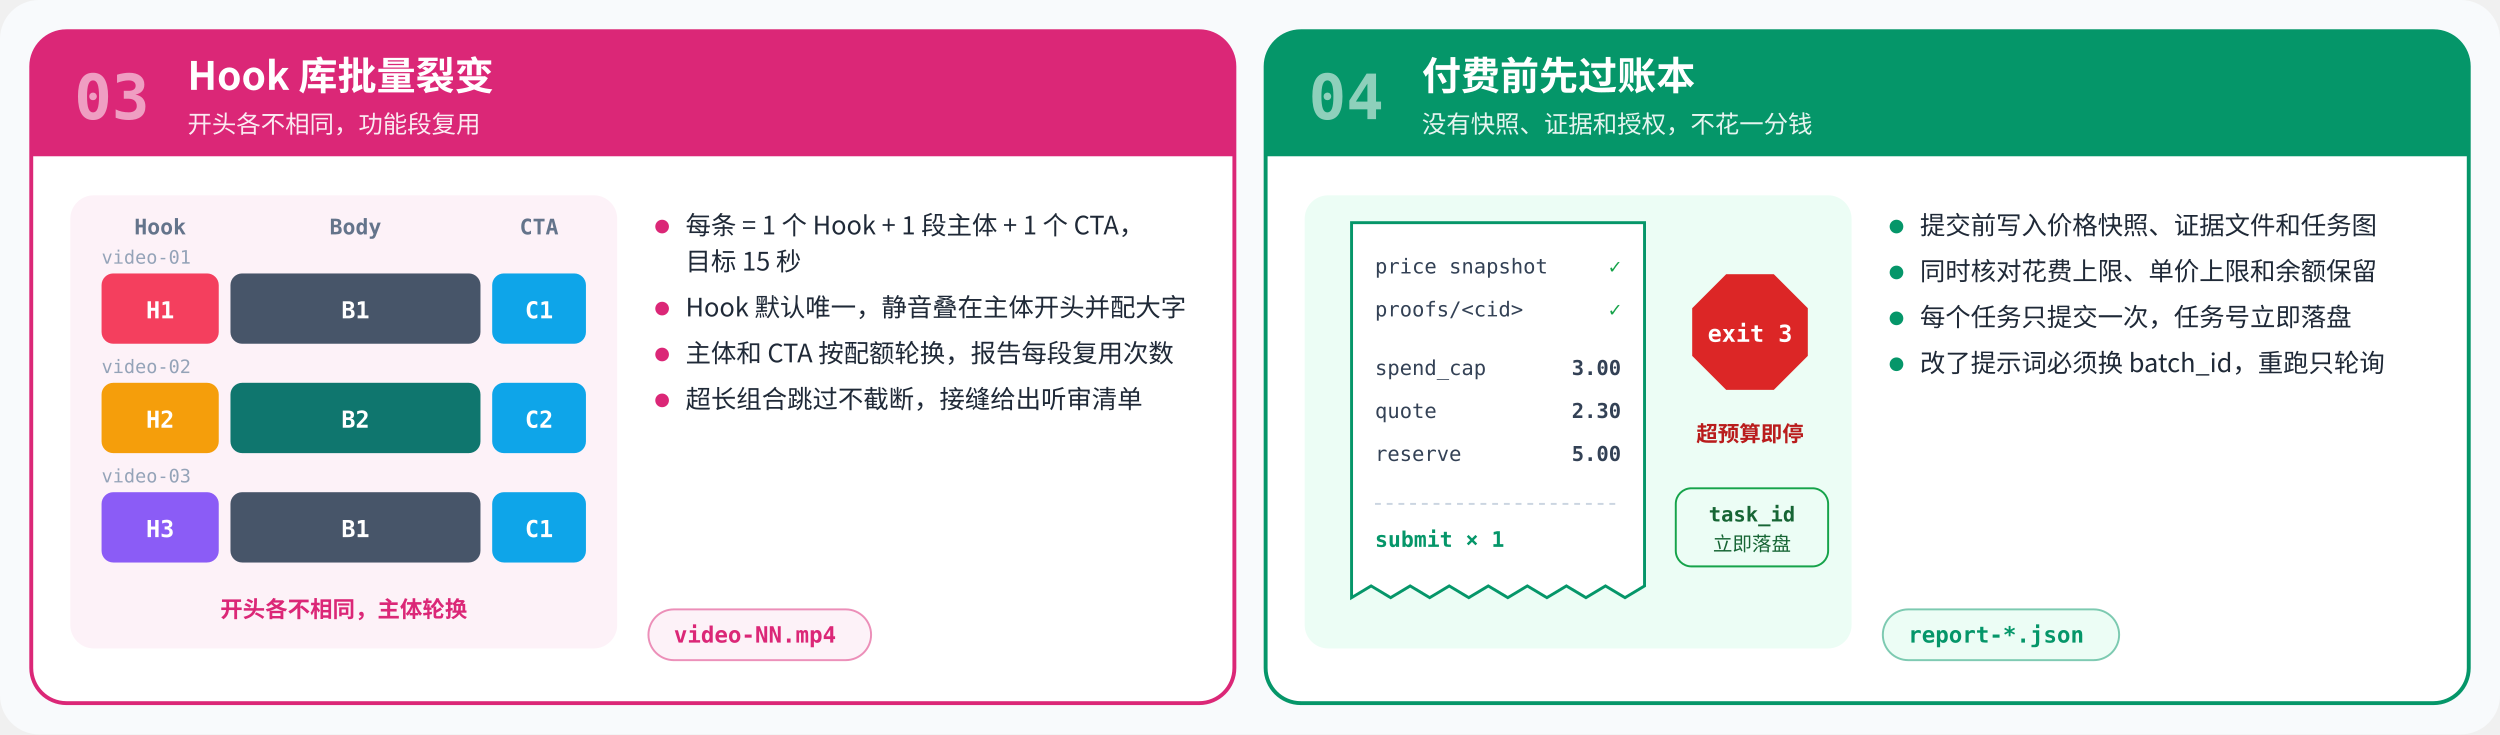
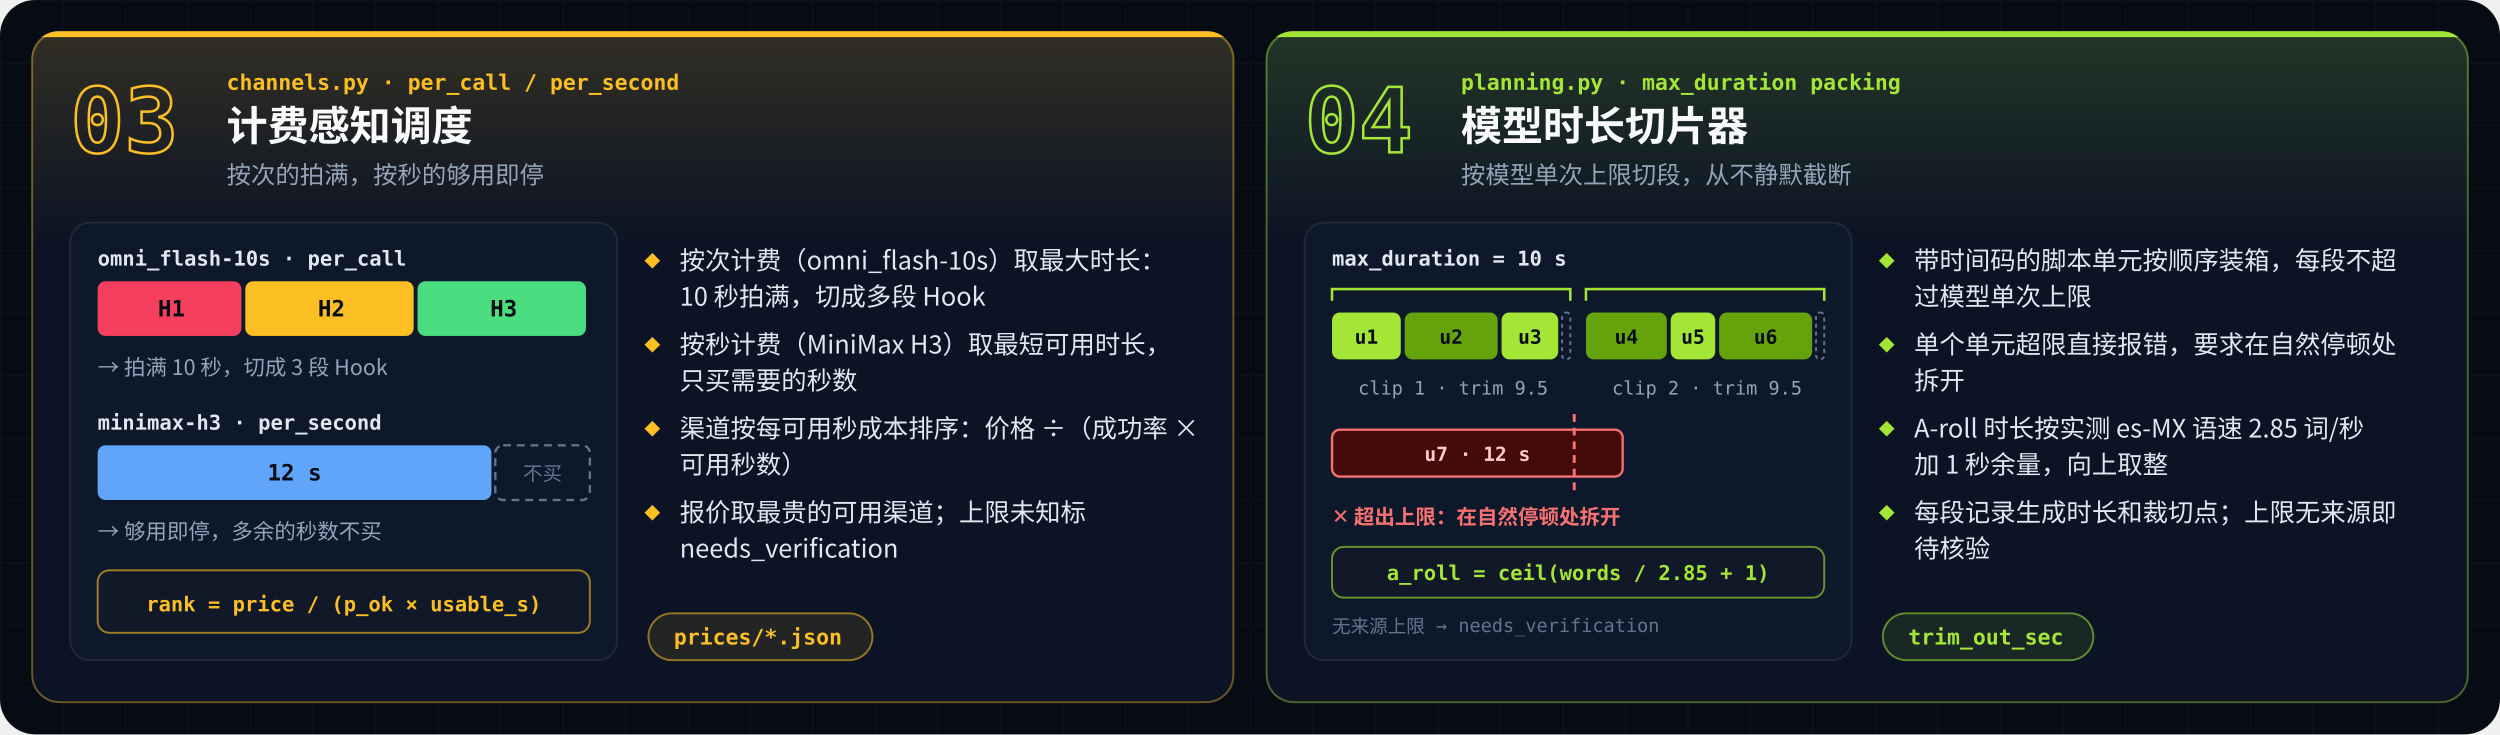
- <svg xmlns="http://www.w3.org/2000/svg" width="1280" height="376" viewBox="0 0 1280 376" role="img" aria-label="亮点 03–04：Hook 库批量裂变、付费前先过账本">
+ <svg xmlns="http://www.w3.org/2000/svg" width="1280" height="376" viewBox="0 0 1280 376" role="img" aria-label="亮点 03–04：计费感知调度、模型时长切片器">
  <defs>
-     <marker id="ar-2563eb" markerWidth="8" markerHeight="8" refX="6" refY="4" orient="auto">
-       <path d="M0 0 L8 4 L0 8 Z" fill="#2563eb" />
-     </marker>
-     <marker id="ar-d97706" markerWidth="8" markerHeight="8" refX="6" refY="4" orient="auto">
-       <path d="M0 0 L8 4 L0 8 Z" fill="#d97706" />
-     </marker>
-     <marker id="ar-db2777" markerWidth="8" markerHeight="8" refX="6" refY="4" orient="auto">
-       <path d="M0 0 L8 4 L0 8 Z" fill="#db2777" />
-     </marker>
-     <marker id="ar-059669" markerWidth="8" markerHeight="8" refX="6" refY="4" orient="auto">
-       <path d="M0 0 L8 4 L0 8 Z" fill="#059669" />
-     </marker>
-     <marker id="ar-7c3aed" markerWidth="8" markerHeight="8" refX="6" refY="4" orient="auto">
-       <path d="M0 0 L8 4 L0 8 Z" fill="#7c3aed" />
-     </marker>
-     <marker id="ar-dc2626" markerWidth="8" markerHeight="8" refX="6" refY="4" orient="auto">
-       <path d="M0 0 L8 4 L0 8 Z" fill="#dc2626" />
-     </marker>
+     <pattern id="grid" width="32" height="32" patternUnits="userSpaceOnUse">
+       <path d="M32 0H0V32" fill="none" stroke="#fff" stroke-opacity=".035" />
+     </pattern>
+     <linearGradient id="gl1" x1="0" y1="0" x2="0" y2="1">
+       <stop offset="0" stop-color="#22d3ee" stop-opacity=".16" />
+       <stop offset="1" stop-color="#22d3ee" stop-opacity="0" />
+     </linearGradient>
+     <linearGradient id="gl2" x1="0" y1="0" x2="0" y2="1">
+       <stop offset="0" stop-color="#f472b6" stop-opacity=".16" />
+       <stop offset="1" stop-color="#f472b6" stop-opacity="0" />
+     </linearGradient>
+     <linearGradient id="gl3" x1="0" y1="0" x2="0" y2="1">
+       <stop offset="0" stop-color="#fbbf24" stop-opacity=".16" />
+       <stop offset="1" stop-color="#fbbf24" stop-opacity="0" />
+     </linearGradient>
+     <linearGradient id="gl4" x1="0" y1="0" x2="0" y2="1">
+       <stop offset="0" stop-color="#a3e635" stop-opacity=".16" />
+       <stop offset="1" stop-color="#a3e635" stop-opacity="0" />
+     </linearGradient>
+     <linearGradient id="gl5" x1="0" y1="0" x2="0" y2="1">
+       <stop offset="0" stop-color="#c084fc" stop-opacity=".16" />
+       <stop offset="1" stop-color="#c084fc" stop-opacity="0" />
+     </linearGradient>
+     <linearGradient id="gl6" x1="0" y1="0" x2="0" y2="1">
+       <stop offset="0" stop-color="#34d399" stop-opacity=".16" />
+       <stop offset="1" stop-color="#34d399" stop-opacity="0" />
+     </linearGradient>
+     <linearGradient id="gl7" x1="0" y1="0" x2="0" y2="1">
+       <stop offset="0" stop-color="#fb923c" stop-opacity=".16" />
+       <stop offset="1" stop-color="#fb923c" stop-opacity="0" />
+     </linearGradient>
+     <linearGradient id="gl8" x1="0" y1="0" x2="0" y2="1">
+       <stop offset="0" stop-color="#38bdf8" stop-opacity=".16" />
+       <stop offset="1" stop-color="#38bdf8" stop-opacity="0" />
+     </linearGradient>
  </defs>
-   <rect width="1280" height="376" rx="20" fill="#f8fafc" />
+   <rect width="1280" height="376" rx="18" fill="#060b14" />
+   <rect width="1280" height="376" rx="18" fill="url(#grid)" />
  <g transform="translate(16 16)">
-     <rect width="616" height="344" rx="18" fill="#fff" stroke="#db2777" stroke-width="2" />
-     <clipPath id="hc3">
-       <path d="M18 0H598A18 18 0 0 1 616 18V64H0V18A18 18 0 0 1 18 0Z" />
+     <clipPath id="cl3">
+       <rect width="616" height="344" rx="14" />
    </clipPath>
-     <g clip-path="url(#hc3)">
-       <rect width="616" height="64" fill="#db2777" />
+     <rect width="616" height="344" rx="14" fill="#0b1324" />
+     <g clip-path="url(#cl3)">
+       <rect width="616" height="110" fill="url(#gl3)" />
+       <rect width="616" height="3" fill="#fbbf24" />
    </g>
-     <text x="22" y="45" font-size="32" fill="#fff" font-family="SF Mono,Menlo,Consolas,monospace" font-weight="800" opacity=".55">03</text>
-     <text x="80" y="30" font-size="20" fill="#fff" font-family="PingFang SC,Hiragino Sans GB,Microsoft YaHei,Noto Sans CJK SC,Helvetica Neue,Arial,sans-serif" font-weight="700">Hook 库批量裂变</text>
-     <text x="80" y="52" font-size="12.5" fill="#fff" font-family="PingFang SC,Hiragino Sans GB,Microsoft YaHei,Noto Sans CJK SC,Helvetica Neue,Arial,sans-serif" opacity=".9">开头各不相同，功能段复用</text>
-     <g transform="translate(20 84)">
-       <rect width="280" height="232" rx="12" fill="#fdf2f8" />
-       <text x="46" y="20" font-size="11" fill="#64748b" font-family="SF Mono,Menlo,Consolas,monospace" font-weight="700" text-anchor="middle">Hook</text>
-       <text x="146" y="20" font-size="11" fill="#64748b" font-family="SF Mono,Menlo,Consolas,monospace" font-weight="700" text-anchor="middle">Body</text>
-       <text x="240" y="20" font-size="11" fill="#64748b" font-family="SF Mono,Menlo,Consolas,monospace" font-weight="700" text-anchor="middle">CTA</text>
-       <text x="16" y="35" font-size="9.5" fill="#94a3b8" font-family="SF Mono,Menlo,Consolas,monospace">video-01</text>
-       <rect x="16" y="40" width="60" height="36" rx="6" fill="#f43f5e" />
-       <text x="46" y="63" font-size="12" fill="#fff" font-family="SF Mono,Menlo,Consolas,monospace" font-weight="800" text-anchor="middle">H1</text>
-       <rect x="82" y="40" width="128" height="36" rx="6" fill="#475569" />
-       <text x="146" y="63" font-size="12" fill="#fff" font-family="SF Mono,Menlo,Consolas,monospace" font-weight="800" text-anchor="middle">B1</text>
-       <rect x="216" y="40" width="48" height="36" rx="6" fill="#0ea5e9" />
-       <text x="240" y="63" font-size="12" fill="#fff" font-family="SF Mono,Menlo,Consolas,monospace" font-weight="800" text-anchor="middle">C1</text>
-       <text x="16" y="91" font-size="9.5" fill="#94a3b8" font-family="SF Mono,Menlo,Consolas,monospace">video-02</text>
-       <rect x="16" y="96" width="60" height="36" rx="6" fill="#f59e0b" />
-       <text x="46" y="119" font-size="12" fill="#fff" font-family="SF Mono,Menlo,Consolas,monospace" font-weight="800" text-anchor="middle">H2</text>
-       <rect x="82" y="96" width="128" height="36" rx="6" fill="#0f766e" />
-       <text x="146" y="119" font-size="12" fill="#fff" font-family="SF Mono,Menlo,Consolas,monospace" font-weight="800" text-anchor="middle">B2</text>
-       <rect x="216" y="96" width="48" height="36" rx="6" fill="#0ea5e9" />
-       <text x="240" y="119" font-size="12" fill="#fff" font-family="SF Mono,Menlo,Consolas,monospace" font-weight="800" text-anchor="middle">C2</text>
-       <text x="16" y="147" font-size="9.5" fill="#94a3b8" font-family="SF Mono,Menlo,Consolas,monospace">video-03</text>
-       <rect x="16" y="152" width="60" height="36" rx="6" fill="#8b5cf6" />
-       <text x="46" y="175" font-size="12" fill="#fff" font-family="SF Mono,Menlo,Consolas,monospace" font-weight="800" text-anchor="middle">H3</text>
-       <rect x="82" y="152" width="128" height="36" rx="6" fill="#475569" />
-       <text x="146" y="175" font-size="12" fill="#fff" font-family="SF Mono,Menlo,Consolas,monospace" font-weight="800" text-anchor="middle">B1</text>
-       <rect x="216" y="152" width="48" height="36" rx="6" fill="#0ea5e9" />
-       <text x="240" y="175" font-size="12" fill="#fff" font-family="SF Mono,Menlo,Consolas,monospace" font-weight="800" text-anchor="middle">C1</text>
-       <text x="140" y="216" font-size="11.5" fill="#db2777" font-family="PingFang SC,Hiragino Sans GB,Microsoft YaHei,Noto Sans CJK SC,Helvetica Neue,Arial,sans-serif" font-weight="700" text-anchor="middle">开头各不相同，主体轮换</text>
+     <rect x=".5" y=".5" width="615" height="343" rx="14" fill="none" stroke="#fbbf24" stroke-opacity=".4" />
+     <text x="20" y="62" font-size="46" fill="none" font-family="SF Mono,Menlo,Consolas,monospace" font-weight="800" stroke="#fbbf24" stroke-width="1.3">03</text>
+     <text x="100" y="30" font-size="11" fill="#fbbf24" font-family="SF Mono,Menlo,Consolas,monospace" font-weight="700">channels.py · per_call / per_second</text>
+     <text x="100" y="56" font-size="21" fill="#f8fafc" font-family="PingFang SC,Hiragino Sans GB,Microsoft YaHei,Noto Sans CJK SC,Helvetica Neue,Arial,sans-serif" font-weight="700">计费感知调度</text>
+     <text x="100" y="78" font-size="12.5" fill="#94a3b8" font-family="PingFang SC,Hiragino Sans GB,Microsoft YaHei,Noto Sans CJK SC,Helvetica Neue,Arial,sans-serif">按次的拍满，按秒的够用即停</text>
+     <g transform="translate(20 98)">
+       <rect width="280" height="224" rx="10" fill="#0e182b" stroke="#1e293b" />
+       <text x="14" y="22" font-size="10.5" fill="#e2e8f0" font-family="SF Mono,Menlo,Consolas,monospace" font-weight="700">omni_flash-10s · per_call</text>
+       <rect x="14.0" y="30.0" width="73.6" height="28.0" rx="4" fill="#f43f5e" />
+       <text x="51.8" y="48" font-size="11.5" fill="#060b14" font-family="SF Mono,Menlo,Consolas,monospace" font-weight="800" text-anchor="middle">H1</text>
+       <rect x="89.6" y="30.0" width="86.2" height="28.0" rx="4" fill="#fbbf24" />
+       <text x="133.7" y="48" font-size="11.5" fill="#060b14" font-family="SF Mono,Menlo,Consolas,monospace" font-weight="800" text-anchor="middle">H2</text>
+       <rect x="177.8" y="30.0" width="86.2" height="28.0" rx="4" fill="#4ade80" />
+       <text x="221.9" y="48" font-size="11.5" fill="#060b14" font-family="SF Mono,Menlo,Consolas,monospace" font-weight="800" text-anchor="middle">H3</text>
+       <text x="14" y="78" font-size="11" fill="#94a3b8" font-family="PingFang SC,Hiragino Sans GB,Microsoft YaHei,Noto Sans CJK SC,Helvetica Neue,Arial,sans-serif">→ 拍满 10 秒，切成 3 段 Hook</text>
+       <text x="14" y="106" font-size="10.5" fill="#e2e8f0" font-family="SF Mono,Menlo,Consolas,monospace" font-weight="700">minimax-h3 · per_second</text>
+       <rect x="14.0" y="114.0" width="201.6" height="28.0" rx="4" fill="#60a5fa" />
+       <text x="114.8" y="132" font-size="11.5" fill="#060b14" font-family="SF Mono,Menlo,Consolas,monospace" font-weight="800" text-anchor="middle">12 s</text>
+       <rect x="217.6" y="114.0" width="48.4" height="28.0" rx="4" fill="none" stroke="#64748b" stroke-width="1.2" stroke-dasharray="4 3" />
+       <text x="241.8" y="132" font-size="10" fill="#64748b" font-family="PingFang SC,Hiragino Sans GB,Microsoft YaHei,Noto Sans CJK SC,Helvetica Neue,Arial,sans-serif" text-anchor="middle">不买</text>
+       <text x="14" y="162" font-size="11" fill="#94a3b8" font-family="PingFang SC,Hiragino Sans GB,Microsoft YaHei,Noto Sans CJK SC,Helvetica Neue,Arial,sans-serif">→ 够用即停，多余的秒数不买</text>
+       <rect x="14.0" y="178.0" width="252.0" height="32.0" rx="6" fill="#111827" stroke="#fbbf24" stroke-width="1" stroke-opacity="0.6" />
+       <text x="140" y="199" font-size="10.5" fill="#fbbf24" font-family="SF Mono,Menlo,Consolas,monospace" font-weight="700" text-anchor="middle">rank = price / (p_ok × usable_s)</text>
    </g>
-     <circle cx="323" cy="100.0" r="3.5" fill="#db2777" />
-     <text x="335" y="104" font-size="13" fill="#1f2937" font-family="PingFang SC,Hiragino Sans GB,Microsoft YaHei,Noto Sans CJK SC,Helvetica Neue,Arial,sans-serif">每条 = 1 个 Hook + 1 段主体 + 1 个 CTA，</text>
-     <text x="335" y="122.5" font-size="13" fill="#1f2937" font-family="PingFang SC,Hiragino Sans GB,Microsoft YaHei,Noto Sans CJK SC,Helvetica Neue,Arial,sans-serif">目标 15 秒</text>
-     <circle cx="323" cy="142.0" r="3.5" fill="#db2777" />
-     <text x="335" y="146.0" font-size="13" fill="#1f2937" font-family="PingFang SC,Hiragino Sans GB,Microsoft YaHei,Noto Sans CJK SC,Helvetica Neue,Arial,sans-serif">Hook 默认唯一，静音叠在主体开头并配大字</text>
-     <circle cx="323" cy="165.5" r="3.5" fill="#db2777" />
-     <text x="335" y="169.5" font-size="13" fill="#1f2937" font-family="PingFang SC,Hiragino Sans GB,Microsoft YaHei,Noto Sans CJK SC,Helvetica Neue,Arial,sans-serif">主体和 CTA 按配额轮换，报告每段复用次数</text>
-     <circle cx="323" cy="189.0" r="3.5" fill="#db2777" />
-     <text x="335" y="193.0" font-size="13" fill="#1f2937" font-family="PingFang SC,Hiragino Sans GB,Microsoft YaHei,Noto Sans CJK SC,Helvetica Neue,Arial,sans-serif">超长组合跳过不截断，接缝给出听审清单</text>
-     <rect x="316" y="296" width="114" height="26" rx="13" fill="#fdf2f8" stroke="#db2777" stroke-opacity=".5" />
-     <text x="329" y="313" font-size="11.5" fill="#db2777" font-family="SF Mono,Menlo,Consolas,monospace" font-weight="700">video-NN.mp4</text>
+     <path d="M318 113.5 l4 4 l-4 4 l-4 -4 z" fill="#fbbf24" />
+     <text x="332" y="122" font-size="13" fill="#e2e8f0" font-family="PingFang SC,Hiragino Sans GB,Microsoft YaHei,Noto Sans CJK SC,Helvetica Neue,Arial,sans-serif">按次计费（omni_flash-10s）取最大时长：</text>
+     <text x="332" y="140.5" font-size="13" fill="#e2e8f0" font-family="PingFang SC,Hiragino Sans GB,Microsoft YaHei,Noto Sans CJK SC,Helvetica Neue,Arial,sans-serif">10 秒拍满，切成多段 Hook</text>
+     <path d="M318 156.5 l4 4 l-4 4 l-4 -4 z" fill="#fbbf24" />
+     <text x="332" y="165.0" font-size="13" fill="#e2e8f0" font-family="PingFang SC,Hiragino Sans GB,Microsoft YaHei,Noto Sans CJK SC,Helvetica Neue,Arial,sans-serif">按秒计费（MiniMax H3）取最短可用时长，</text>
+     <text x="332" y="183.5" font-size="13" fill="#e2e8f0" font-family="PingFang SC,Hiragino Sans GB,Microsoft YaHei,Noto Sans CJK SC,Helvetica Neue,Arial,sans-serif">只买需要的秒数</text>
+     <path d="M318 199.5 l4 4 l-4 4 l-4 -4 z" fill="#fbbf24" />
+     <text x="332" y="208.0" font-size="13" fill="#e2e8f0" font-family="PingFang SC,Hiragino Sans GB,Microsoft YaHei,Noto Sans CJK SC,Helvetica Neue,Arial,sans-serif">渠道按每可用秒成本排序：价格 ÷（成功率 ×</text>
+     <text x="332" y="226.5" font-size="13" fill="#e2e8f0" font-family="PingFang SC,Hiragino Sans GB,Microsoft YaHei,Noto Sans CJK SC,Helvetica Neue,Arial,sans-serif">可用秒数）</text>
+     <path d="M318 242.5 l4 4 l-4 4 l-4 -4 z" fill="#fbbf24" />
+     <text x="332" y="251.0" font-size="13" fill="#e2e8f0" font-family="PingFang SC,Hiragino Sans GB,Microsoft YaHei,Noto Sans CJK SC,Helvetica Neue,Arial,sans-serif">报价取最贵的可用渠道；上限未知标</text>
+     <text x="332" y="269.5" font-size="13" fill="#e2e8f0" font-family="PingFang SC,Hiragino Sans GB,Microsoft YaHei,Noto Sans CJK SC,Helvetica Neue,Arial,sans-serif">needs_verification</text>
+     <rect x="316.0" y="298.0" width="114.7" height="24.0" rx="12" fill="#fbbf24" opacity="0.1" />
+     <rect x="316.0" y="298.0" width="114.7" height="24.0" rx="12" fill="none" stroke="#fbbf24" stroke-width="1" stroke-opacity="0.55" />
+     <text x="329" y="314" font-size="11" fill="#fbbf24" font-family="SF Mono,Menlo,Consolas,monospace" font-weight="700">prices/*.json</text>
  </g>
  <g transform="translate(648 16)">
-     <rect width="616" height="344" rx="18" fill="#fff" stroke="#059669" stroke-width="2" />
-     <clipPath id="hc4">
-       <path d="M18 0H598A18 18 0 0 1 616 18V64H0V18A18 18 0 0 1 18 0Z" />
+     <clipPath id="cl4">
+       <rect width="616" height="344" rx="14" />
    </clipPath>
-     <g clip-path="url(#hc4)">
-       <rect width="616" height="64" fill="#059669" />
+     <rect width="616" height="344" rx="14" fill="#0b1324" />
+     <g clip-path="url(#cl4)">
+       <rect width="616" height="110" fill="url(#gl4)" />
+       <rect width="616" height="3" fill="#a3e635" />
    </g>
-     <text x="22" y="45" font-size="32" fill="#fff" font-family="SF Mono,Menlo,Consolas,monospace" font-weight="800" opacity=".55">04</text>
-     <text x="80" y="30" font-size="20" fill="#fff" font-family="PingFang SC,Hiragino Sans GB,Microsoft YaHei,Noto Sans CJK SC,Helvetica Neue,Arial,sans-serif" font-weight="700">付费前先过账本</text>
-     <text x="80" y="52" font-size="12.5" fill="#fff" font-family="PingFang SC,Hiragino Sans GB,Microsoft YaHei,Noto Sans CJK SC,Helvetica Neue,Arial,sans-serif" opacity=".9">没有快照、证据和授权，不花一分钱</text>
-     <g transform="translate(20 84)">
-       <rect width="280" height="232" rx="12" fill="#ecfdf5" />
-       <path d="M24 14 H174 V200 L164 206 L154 200 L144 206 L134 200 L124 206 L114 200 L104 206 L94 200 L84 206 L74 200 L64 206 L54 200 L44 206 L34 200 L24 206 L24 200 Z" fill="#fff" stroke="#059669" stroke-width="1.5" />
-       <text x="36" y="40" font-size="10.5" fill="#334155" font-family="SF Mono,Menlo,Consolas,monospace">price snapshot</text>
-       <text x="162" y="40" font-size="10.5" fill="#16a34a" font-family="SF Mono,Menlo,Consolas,monospace" font-weight="700" text-anchor="end">✓</text>
-       <text x="36" y="62" font-size="10.5" fill="#334155" font-family="SF Mono,Menlo,Consolas,monospace">proofs/&lt;cid&gt;</text>
-       <text x="162" y="62" font-size="10.5" fill="#16a34a" font-family="SF Mono,Menlo,Consolas,monospace" font-weight="700" text-anchor="end">✓</text>
-       <text x="36" y="92" font-size="10.5" fill="#334155" font-family="SF Mono,Menlo,Consolas,monospace">spend_cap</text>
-       <text x="162" y="92" font-size="10.5" fill="#334155" font-family="SF Mono,Menlo,Consolas,monospace" font-weight="700" text-anchor="end">3.00</text>
-       <text x="36" y="114" font-size="10.5" fill="#334155" font-family="SF Mono,Menlo,Consolas,monospace">quote</text>
-       <text x="162" y="114" font-size="10.5" fill="#334155" font-family="SF Mono,Menlo,Consolas,monospace" font-weight="700" text-anchor="end">2.30</text>
-       <text x="36" y="136" font-size="10.5" fill="#334155" font-family="SF Mono,Menlo,Consolas,monospace">reserve</text>
-       <text x="162" y="136" font-size="10.5" fill="#334155" font-family="SF Mono,Menlo,Consolas,monospace" font-weight="700" text-anchor="end">5.00</text>
-       <line x1="36" y1="158" x2="162" y2="158" stroke="#cbd5e1" stroke-dasharray="3 3" />
-       <text x="36" y="180" font-size="11" fill="#059669" font-family="SF Mono,Menlo,Consolas,monospace" font-weight="700">submit × 1</text>
-       <polygon points="257.6,82.2 240.2,99.6 215.8,99.6 198.4,82.2 198.4,57.8 215.8,40.4 240.2,40.4 257.6,57.8" fill="#dc2626" />
-       <text x="228" y="75" font-size="12" fill="#fff" font-family="SF Mono,Menlo,Consolas,monospace" font-weight="800" text-anchor="middle">exit 3</text>
-       <text x="228" y="126" font-size="11" fill="#b91c1c" font-family="PingFang SC,Hiragino Sans GB,Microsoft YaHei,Noto Sans CJK SC,Helvetica Neue,Arial,sans-serif" font-weight="700" text-anchor="middle">超预算即停</text>
-       <rect x="190" y="150" width="78" height="40" rx="8" fill="#ecfdf5" stroke="#16a34a" />
-       <text x="229" y="167" font-size="10.5" fill="#166534" font-family="SF Mono,Menlo,Consolas,monospace" font-weight="700" text-anchor="middle">task_id</text>
-       <text x="229" y="182" font-size="10" fill="#166534" font-family="PingFang SC,Hiragino Sans GB,Microsoft YaHei,Noto Sans CJK SC,Helvetica Neue,Arial,sans-serif" text-anchor="middle">立即落盘</text>
+     <rect x=".5" y=".5" width="615" height="343" rx="14" fill="none" stroke="#a3e635" stroke-opacity=".4" />
+     <text x="20" y="62" font-size="46" fill="none" font-family="SF Mono,Menlo,Consolas,monospace" font-weight="800" stroke="#a3e635" stroke-width="1.3">04</text>
+     <text x="100" y="30" font-size="11" fill="#a3e635" font-family="SF Mono,Menlo,Consolas,monospace" font-weight="700">planning.py · max_duration packing</text>
+     <text x="100" y="56" font-size="21" fill="#f8fafc" font-family="PingFang SC,Hiragino Sans GB,Microsoft YaHei,Noto Sans CJK SC,Helvetica Neue,Arial,sans-serif" font-weight="700">模型时长切片器</text>
+     <text x="100" y="78" font-size="12.5" fill="#94a3b8" font-family="PingFang SC,Hiragino Sans GB,Microsoft YaHei,Noto Sans CJK SC,Helvetica Neue,Arial,sans-serif">按模型单次上限切段，从不静默截断</text>
+     <g transform="translate(20 98)">
+       <rect width="280" height="224" rx="10" fill="#0e182b" stroke="#1e293b" />
+       <text x="14" y="22" font-size="10.5" fill="#e2e8f0" font-family="SF Mono,Menlo,Consolas,monospace" font-weight="700">max_duration = 10 s</text>
+       <rect x="14.0" y="46.0" width="35.2" height="24.0" rx="4" fill="#a3e635" />
+       <text x="31.6" y="62" font-size="10" fill="#060b14" font-family="SF Mono,Menlo,Consolas,monospace" font-weight="800" text-anchor="middle">u1</text>
+       <rect x="51.2" y="46.0" width="47.6" height="24.0" rx="4" fill="#65a30d" />
+       <text x="75.0" y="62" font-size="10" fill="#060b14" font-family="SF Mono,Menlo,Consolas,monospace" font-weight="800" text-anchor="middle">u2</text>
+       <rect x="100.8" y="46.0" width="29.0" height="24.0" rx="4" fill="#a3e635" />
+       <text x="115.3" y="62" font-size="10" fill="#060b14" font-family="SF Mono,Menlo,Consolas,monospace" font-weight="800" text-anchor="middle">u3</text>
+       <rect x="144.0" y="46.0" width="41.4" height="24.0" rx="4" fill="#65a30d" />
+       <text x="164.7" y="62" font-size="10" fill="#060b14" font-family="SF Mono,Menlo,Consolas,monospace" font-weight="800" text-anchor="middle">u4</text>
+       <rect x="187.4" y="46.0" width="22.8" height="24.0" rx="4" fill="#a3e635" />
+       <text x="198.8" y="62" font-size="10" fill="#060b14" font-family="SF Mono,Menlo,Consolas,monospace" font-weight="800" text-anchor="middle">u5</text>
+       <rect x="212.2" y="46.0" width="47.6" height="24.0" rx="4" fill="#65a30d" />
+       <text x="236.0" y="62" font-size="10" fill="#060b14" font-family="SF Mono,Menlo,Consolas,monospace" font-weight="800" text-anchor="middle">u6</text>
+       <path d="M14.0 40 v-6 h122.0 v6" stroke="#a3e635" fill="none" stroke-width="1.3" />
+       <rect x="131.8" y="46.0" width="4.2" height="24.0" rx="2" fill="none" stroke="#64748b" stroke-width="1" stroke-dasharray="2 2" />
+       <text x="76.0" y="88" font-size="9.5" fill="#94a3b8" font-family="SF Mono,Menlo,Consolas,monospace" text-anchor="middle">clip 1 · trim 9.5</text>
+       <path d="M144.0 40 v-6 h122.0 v6" stroke="#a3e635" fill="none" stroke-width="1.3" />
+       <rect x="261.8" y="46.0" width="4.2" height="24.0" rx="2" fill="none" stroke="#64748b" stroke-width="1" stroke-dasharray="2 2" />
+       <text x="206.0" y="88" font-size="9.5" fill="#94a3b8" font-family="SF Mono,Menlo,Consolas,monospace" text-anchor="middle">clip 2 · trim 9.5</text>
+       <rect x="14.0" y="106.0" width="148.8" height="24.0" rx="4" fill="#450a0a" stroke="#f87171" stroke-width="1.2" />
+       <text x="88.4" y="122" font-size="10" fill="#fecaca" font-family="SF Mono,Menlo,Consolas,monospace" font-weight="800" text-anchor="middle">u7 · 12 s</text>
+       <line x1="138.0" y1="98" x2="138.0" y2="138" stroke="#f87171" stroke-width="1.5" stroke-dasharray="4 3" />
+       <text x="14" y="154" font-size="10.5" fill="#f87171" font-family="PingFang SC,Hiragino Sans GB,Microsoft YaHei,Noto Sans CJK SC,Helvetica Neue,Arial,sans-serif" font-weight="700">✕ 超出上限：在自然停顿处拆开</text>
+       <rect x="14.0" y="166.0" width="252.0" height="26.0" rx="6" fill="#111827" stroke="#a3e635" stroke-width="1" stroke-opacity="0.6" />
+       <text x="140" y="183" font-size="10.5" fill="#a3e635" font-family="SF Mono,Menlo,Consolas,monospace" font-weight="700" text-anchor="middle">a_roll = ceil(words / 2.85 + 1)</text>
+       <text x="14" y="210" font-size="9.5" fill="#64748b" font-family="SF Mono,Menlo,Consolas,monospace">无来源上限 → needs_verification</text>
    </g>
-     <circle cx="323" cy="100.0" r="3.5" fill="#059669" />
-     <text x="335" y="104" font-size="13" fill="#1f2937" font-family="PingFang SC,Hiragino Sans GB,Microsoft YaHei,Noto Sans CJK SC,Helvetica Neue,Arial,sans-serif">提交前写入价格快照、证据文件和任务图</text>
-     <circle cx="323" cy="123.5" r="3.5" fill="#059669" />
-     <text x="335" y="127.5" font-size="13" fill="#1f2937" font-family="PingFang SC,Hiragino Sans GB,Microsoft YaHei,Noto Sans CJK SC,Helvetica Neue,Arial,sans-serif">同时核对花费上限、单价上限和余额保留</text>
-     <circle cx="323" cy="147.0" r="3.5" fill="#059669" />
-     <text x="335" y="151.0" font-size="13" fill="#1f2937" font-family="PingFang SC,Hiragino Sans GB,Microsoft YaHei,Noto Sans CJK SC,Helvetica Neue,Arial,sans-serif">每个任务只提交一次，任务号立即落盘</text>
-     <circle cx="323" cy="170.5" r="3.5" fill="#059669" />
-     <text x="335" y="174.5" font-size="13" fill="#1f2937" font-family="PingFang SC,Hiragino Sans GB,Microsoft YaHei,Noto Sans CJK SC,Helvetica Neue,Arial,sans-serif">改了提示词必须换 batch_id，重跑只轮询</text>
-     <rect x="316" y="296" width="121" height="26" rx="13" fill="#ecfdf5" stroke="#059669" stroke-opacity=".5" />
-     <text x="329" y="313" font-size="11.5" fill="#059669" font-family="SF Mono,Menlo,Consolas,monospace" font-weight="700">report-*.json</text>
+     <path d="M318 113.5 l4 4 l-4 4 l-4 -4 z" fill="#a3e635" />
+     <text x="332" y="122" font-size="13" fill="#e2e8f0" font-family="PingFang SC,Hiragino Sans GB,Microsoft YaHei,Noto Sans CJK SC,Helvetica Neue,Arial,sans-serif">带时间码的脚本单元按顺序装箱，每段不超</text>
+     <text x="332" y="140.5" font-size="13" fill="#e2e8f0" font-family="PingFang SC,Hiragino Sans GB,Microsoft YaHei,Noto Sans CJK SC,Helvetica Neue,Arial,sans-serif">过模型单次上限</text>
+     <path d="M318 156.5 l4 4 l-4 4 l-4 -4 z" fill="#a3e635" />
+     <text x="332" y="165.0" font-size="13" fill="#e2e8f0" font-family="PingFang SC,Hiragino Sans GB,Microsoft YaHei,Noto Sans CJK SC,Helvetica Neue,Arial,sans-serif">单个单元超限直接报错，要求在自然停顿处</text>
+     <text x="332" y="183.5" font-size="13" fill="#e2e8f0" font-family="PingFang SC,Hiragino Sans GB,Microsoft YaHei,Noto Sans CJK SC,Helvetica Neue,Arial,sans-serif">拆开</text>
+     <path d="M318 199.5 l4 4 l-4 4 l-4 -4 z" fill="#a3e635" />
+     <text x="332" y="208.0" font-size="13" fill="#e2e8f0" font-family="PingFang SC,Hiragino Sans GB,Microsoft YaHei,Noto Sans CJK SC,Helvetica Neue,Arial,sans-serif">A-roll 时长按实测 es-MX 语速 2.85 词/秒</text>
+     <text x="332" y="226.5" font-size="13" fill="#e2e8f0" font-family="PingFang SC,Hiragino Sans GB,Microsoft YaHei,Noto Sans CJK SC,Helvetica Neue,Arial,sans-serif">加 1 秒余量，向上取整</text>
+     <path d="M318 242.5 l4 4 l-4 4 l-4 -4 z" fill="#a3e635" />
+     <text x="332" y="251.0" font-size="13" fill="#e2e8f0" font-family="PingFang SC,Hiragino Sans GB,Microsoft YaHei,Noto Sans CJK SC,Helvetica Neue,Arial,sans-serif">每段记录生成时长和裁切点；上限无来源即</text>
+     <text x="332" y="269.5" font-size="13" fill="#e2e8f0" font-family="PingFang SC,Hiragino Sans GB,Microsoft YaHei,Noto Sans CJK SC,Helvetica Neue,Arial,sans-serif">待核验</text>
+     <rect x="316.0" y="298.0" width="107.8" height="24.0" rx="12" fill="#a3e635" opacity="0.1" />
+     <rect x="316.0" y="298.0" width="107.8" height="24.0" rx="12" fill="none" stroke="#a3e635" stroke-width="1" stroke-opacity="0.55" />
+     <text x="329" y="314" font-size="11" fill="#a3e635" font-family="SF Mono,Menlo,Consolas,monospace" font-weight="700">trim_out_sec</text>
  </g>
</svg>
